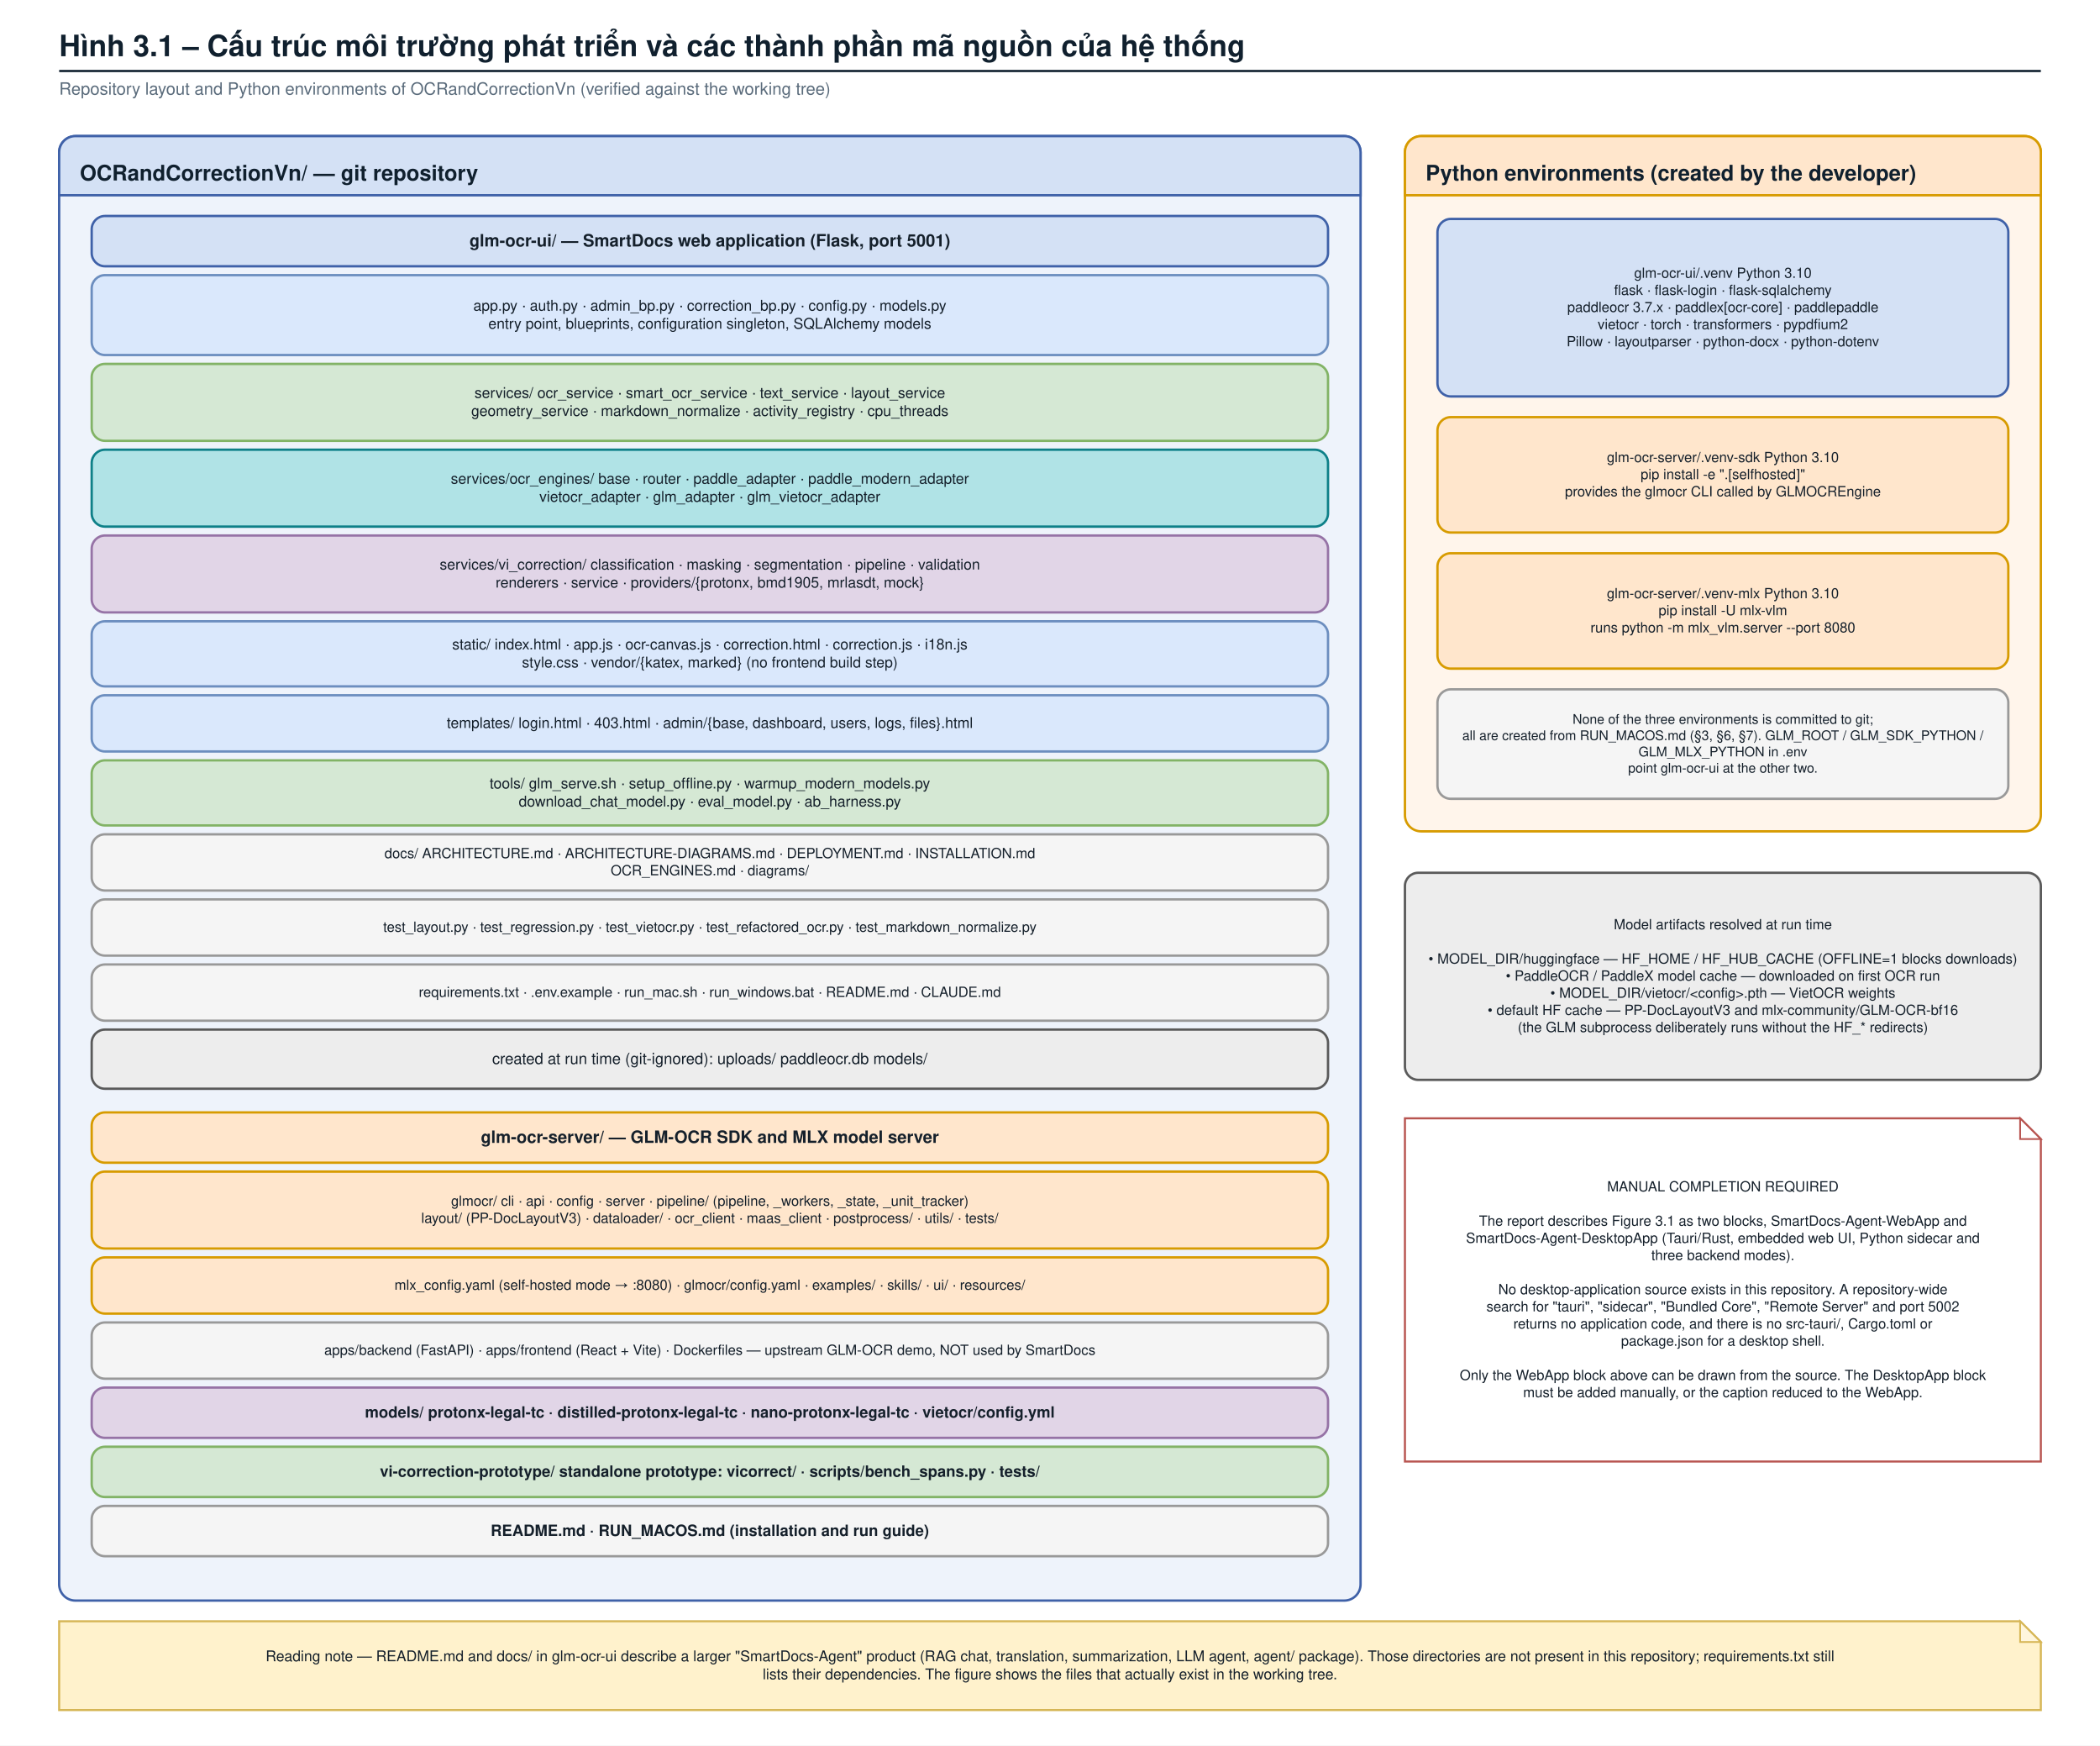
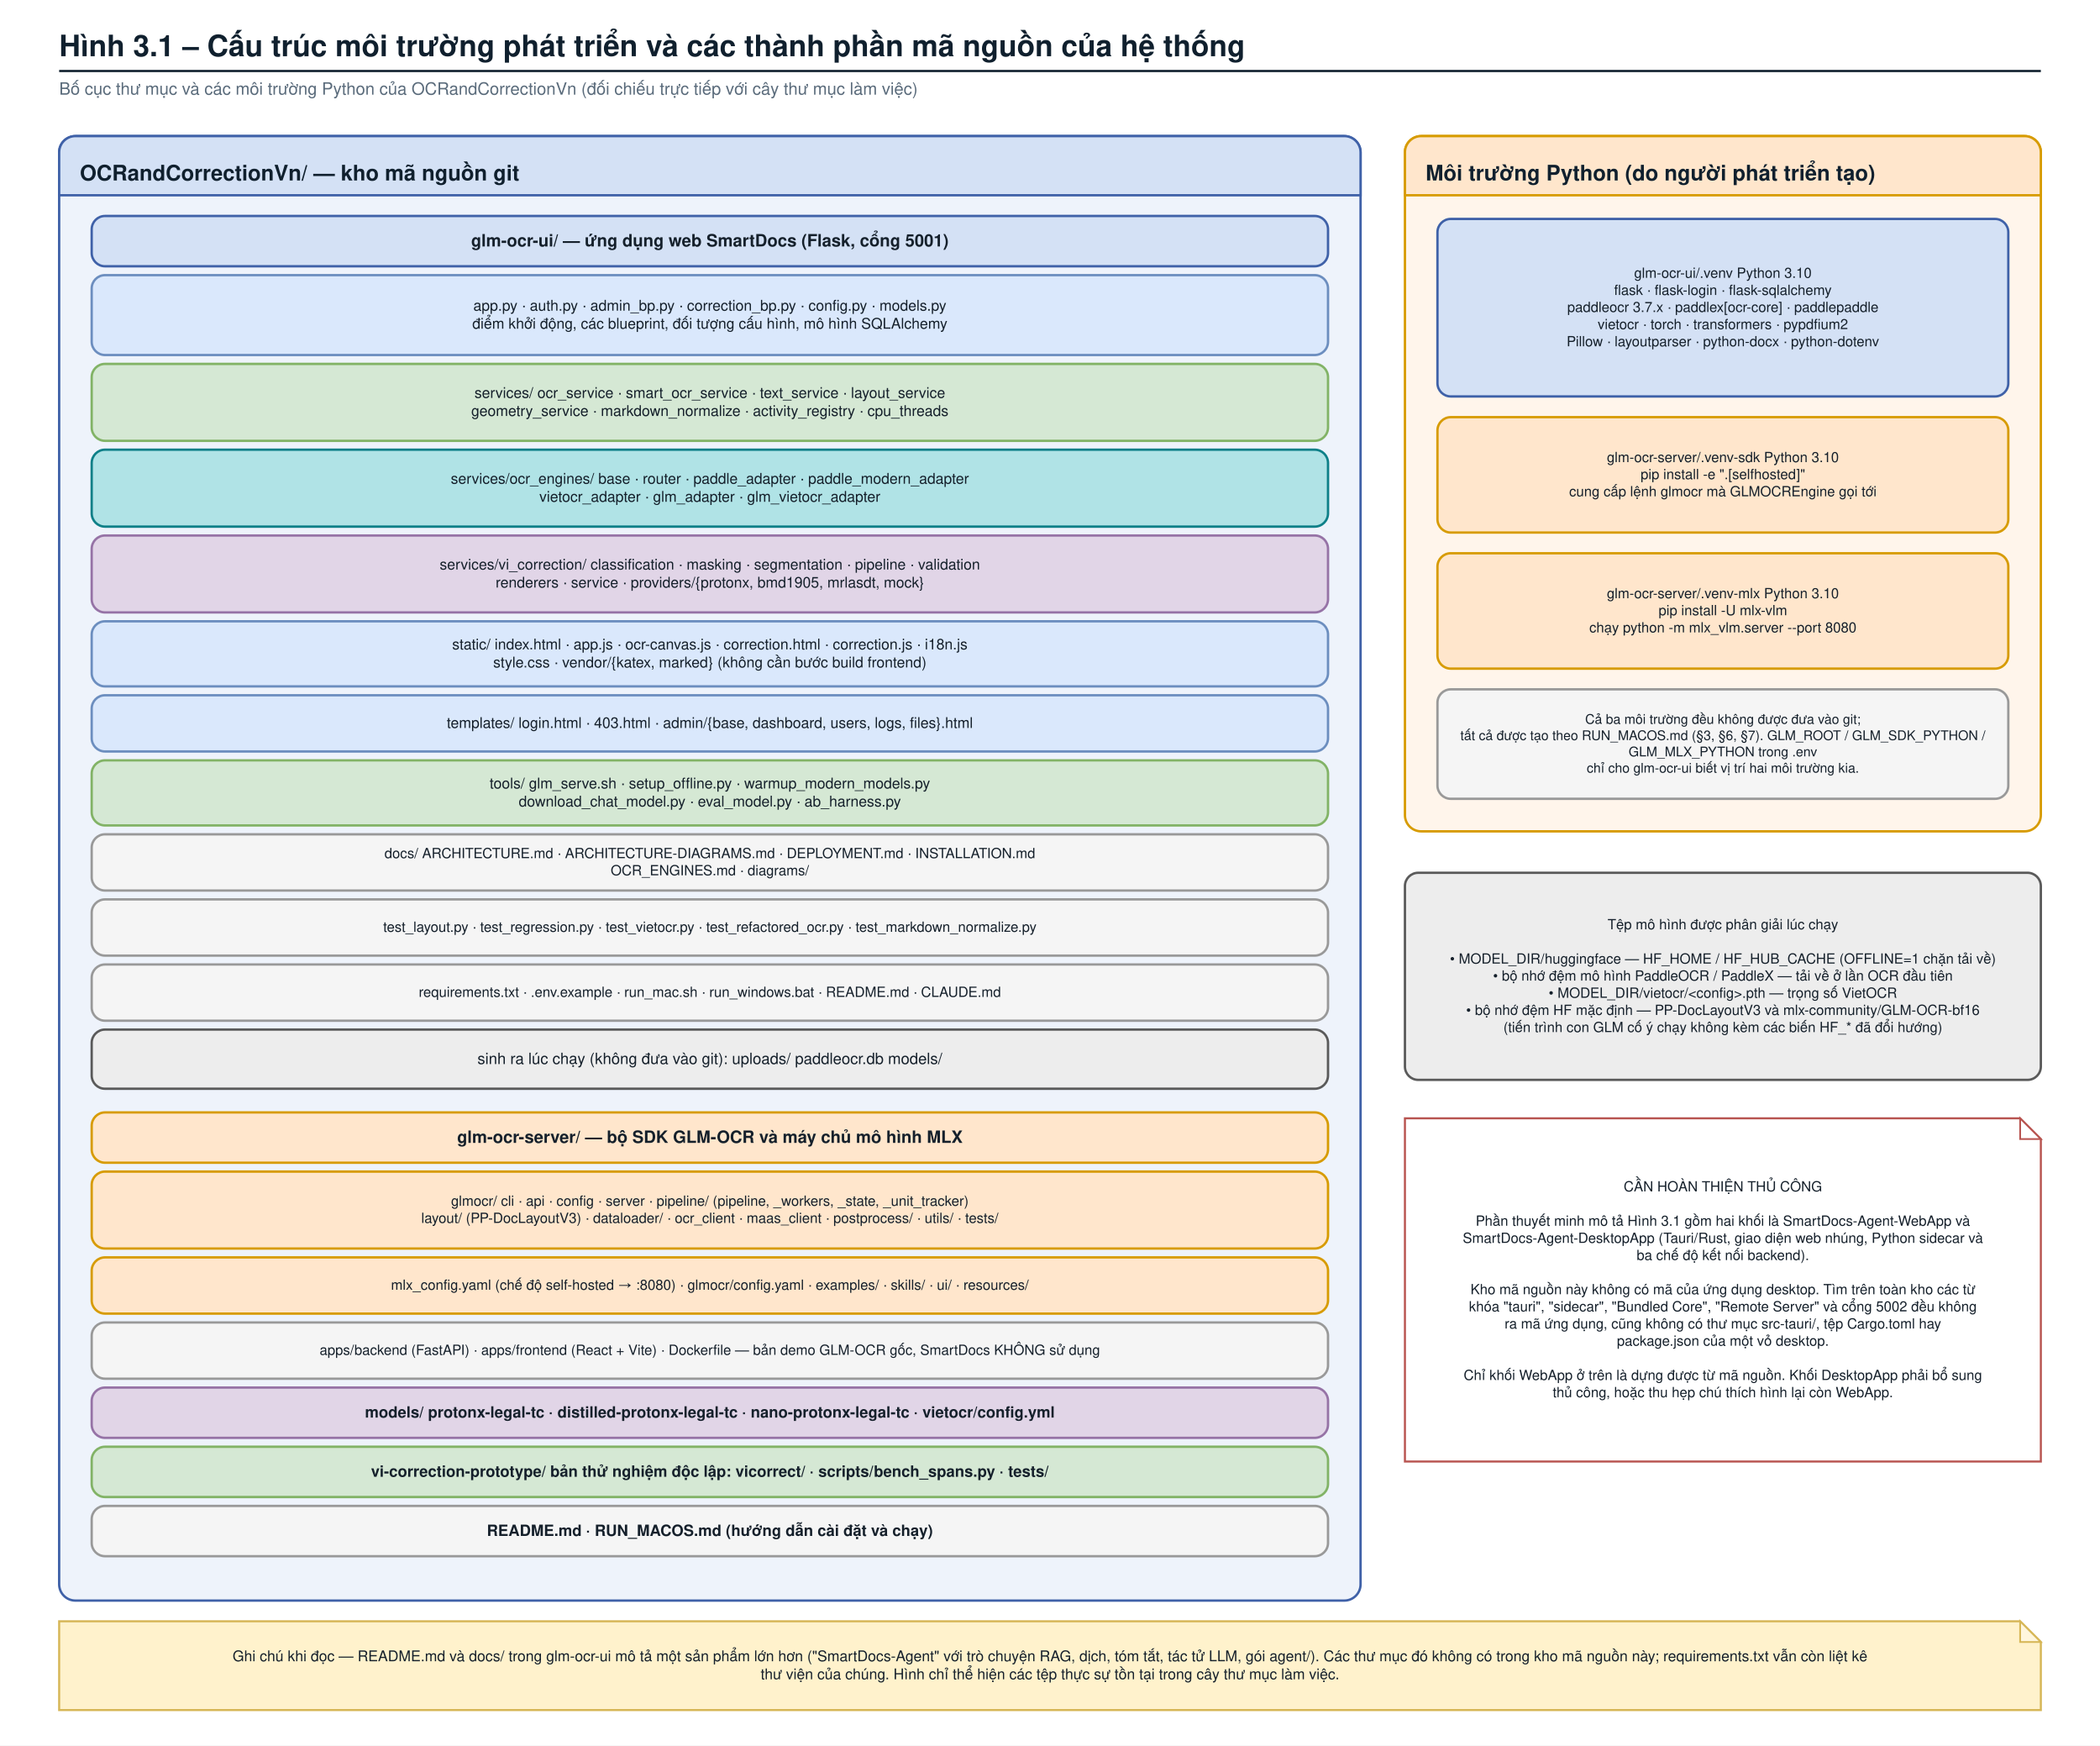
<svg xmlns="http://www.w3.org/2000/svg" width="1420" height="1180" viewBox="0 0 1420 1180" font-family="Helvetica, Arial, sans-serif">
  <defs>
    <marker id="arr_445" markerWidth="11" markerHeight="11" refX="8.5" refY="3.2" orient="auto" markerUnits="userSpaceOnUse">
      <path d="M0,0 L9,3.2 L0,6.4 Z" fill="#445" />
    </marker>
  </defs>
  <rect x="0" y="0" width="1420" height="1180" fill="#FFFFFF" />
  <text x="40" y="38" font-size="20" font-weight="700" fill="#10202E">Hình 3.1 – Cấu trúc môi trường phát triển và các thành phần mã nguồn của hệ thống</text>
  <line x1="40" y1="48" x2="1380" y2="48" stroke="#10202E" stroke-width="1.5" />
-   <text x="40" y="64" font-size="11.5" fill="#5A6B7B">Repository layout and Python environments of OCRandCorrectionVn (verified against the working tree)</text>
+   <text x="40" y="64" font-size="11.5" fill="#5A6B7B">Bố cục thư mục và các môi trường Python của OCRandCorrectionVn (đối chiếu trực tiếp với cây thư mục làm việc)</text>
  <rect x="40" y="92" width="880" height="990" rx="11" fill="#EEF3FB" stroke="#3F61A8" stroke-width="1.6" />
  <path d="M40.0,132.0 L40.0,103.0 A11,11 0 0 1 51.0,92.0 L909.0,92.0 A11,11 0 0 1 920.0,103.0 L920.0,132.0 Z" fill="#D4E1F5" stroke="#3F61A8" stroke-width="1.6" />
-   <text x="54.0" y="122.0" font-size="14.5" font-weight="700" fill="#10202E">OCRandCorrectionVn/   —   git repository</text>
+   <text x="54.0" y="122.0" font-size="14.5" font-weight="700" fill="#10202E">OCRandCorrectionVn/   —   kho mã nguồn git</text>
  <rect x="950" y="92" width="430" height="470" rx="11" fill="#FFF5EB" stroke="#D79B00" stroke-width="1.6" />
  <path d="M950.0,132.0 L950.0,103.0 A11,11 0 0 1 961.0,92.0 L1369.0,92.0 A11,11 0 0 1 1380.0,103.0 L1380.0,132.0 Z" fill="#FFE6CC" stroke="#D79B00" stroke-width="1.6" />
-   <text x="964.0" y="122.0" font-size="14.5" font-weight="700" fill="#10202E">Python environments  (created by the developer)</text>
+   <text x="964.0" y="122.0" font-size="14.5" font-weight="700" fill="#10202E">Môi trường Python  (do người phát triển tạo)</text>
  <rect x="62.0" y="146.0" width="836.0" height="34.0" rx="9" fill="#D4E1F5" stroke="#3F61A8" stroke-width="1.6" />
-   <text x="480.0" y="166.6" font-size="11.5" font-weight="700" fill="#15202B" text-anchor="middle">glm-ocr-ui/     —     SmartDocs web application (Flask, port 5001)</text>
+   <text x="480.0" y="166.6" font-size="11.5" font-weight="700" fill="#15202B" text-anchor="middle">glm-ocr-ui/     —     ứng dụng web SmartDocs (Flask, cổng 5001)</text>
  <rect x="62.0" y="186.0" width="836.0" height="54.0" rx="9" fill="#DAE8FC" stroke="#6C8EBF" stroke-width="1.6" />
  <text x="480.0" y="210.0" font-size="10.0" font-weight="400" fill="#15202B" text-anchor="middle">app.py · auth.py · admin_bp.py · correction_bp.py · config.py · models.py</text>
-   <text x="480.0" y="222.2" font-size="10.0" font-weight="400" fill="#15202B" text-anchor="middle">entry point, blueprints, configuration singleton, SQLAlchemy models</text>
+   <text x="480.0" y="222.2" font-size="10.0" font-weight="400" fill="#15202B" text-anchor="middle">điểm khởi động, các blueprint, đối tượng cấu hình, mô hình SQLAlchemy</text>
  <rect x="62.0" y="246.0" width="836.0" height="52.0" rx="9" fill="#D5E8D4" stroke="#82B366" stroke-width="1.6" />
  <text x="480.0" y="269.0" font-size="10.0" font-weight="400" fill="#15202B" text-anchor="middle">services/     ocr_service · smart_ocr_service · text_service · layout_service</text>
  <text x="480.0" y="281.2" font-size="10.0" font-weight="400" fill="#15202B" text-anchor="middle">geometry_service · markdown_normalize · activity_registry · cpu_threads</text>
  <rect x="62.0" y="304.0" width="836.0" height="52.0" rx="9" fill="#B0E3E6" stroke="#0E8088" stroke-width="1.6" />
  <text x="480.0" y="327.0" font-size="10.0" font-weight="400" fill="#15202B" text-anchor="middle">services/ocr_engines/     base · router · paddle_adapter · paddle_modern_adapter</text>
  <text x="480.0" y="339.2" font-size="10.0" font-weight="400" fill="#15202B" text-anchor="middle">vietocr_adapter · glm_adapter · glm_vietocr_adapter</text>
  <rect x="62.0" y="362.0" width="836.0" height="52.0" rx="9" fill="#E1D5E7" stroke="#9673A6" stroke-width="1.6" />
  <text x="480.0" y="385.0" font-size="10.0" font-weight="400" fill="#15202B" text-anchor="middle">services/vi_correction/     classification · masking · segmentation · pipeline · validation</text>
  <text x="480.0" y="397.2" font-size="10.0" font-weight="400" fill="#15202B" text-anchor="middle">renderers · service · providers/{protonx, bmd1905, mrlasdt, mock}</text>
  <rect x="62.0" y="420.0" width="836.0" height="44.0" rx="9" fill="#DAE8FC" stroke="#6C8EBF" stroke-width="1.6" />
  <text x="480.0" y="439.0" font-size="10.0" font-weight="400" fill="#15202B" text-anchor="middle">static/     index.html · app.js · ocr-canvas.js · correction.html · correction.js · i18n.js</text>
-   <text x="480.0" y="451.2" font-size="10.0" font-weight="400" fill="#15202B" text-anchor="middle">style.css · vendor/{katex, marked}   (no frontend build step)</text>
+   <text x="480.0" y="451.2" font-size="10.0" font-weight="400" fill="#15202B" text-anchor="middle">style.css · vendor/{katex, marked}   (không cần bước build frontend)</text>
  <rect x="62.0" y="470.0" width="836.0" height="38.0" rx="9" fill="#DAE8FC" stroke="#6C8EBF" stroke-width="1.6" />
  <text x="480.0" y="492.1" font-size="10.0" font-weight="400" fill="#15202B" text-anchor="middle">templates/     login.html · 403.html · admin/{base, dashboard, users, logs, files}.html</text>
  <rect x="62.0" y="514.0" width="836.0" height="44.0" rx="9" fill="#D5E8D4" stroke="#82B366" stroke-width="1.6" />
  <text x="480.0" y="533.0" font-size="10.0" font-weight="400" fill="#15202B" text-anchor="middle">tools/     glm_serve.sh · setup_offline.py · warmup_modern_models.py</text>
  <text x="480.0" y="545.2" font-size="10.0" font-weight="400" fill="#15202B" text-anchor="middle">download_chat_model.py · eval_model.py · ab_harness.py</text>
  <rect x="62.0" y="564.0" width="836.0" height="38.0" rx="9" fill="#F5F5F5" stroke="#999999" stroke-width="1.6" />
  <text x="480.0" y="580.1" font-size="9.5" font-weight="400" fill="#15202B" text-anchor="middle">docs/     ARCHITECTURE.md · ARCHITECTURE-DIAGRAMS.md · DEPLOYMENT.md · INSTALLATION.md</text>
  <text x="480.0" y="591.7" font-size="9.5" font-weight="400" fill="#15202B" text-anchor="middle">OCR_ENGINES.md · diagrams/</text>
  <rect x="62.0" y="608.0" width="836.0" height="38.0" rx="9" fill="#F5F5F5" stroke="#999999" stroke-width="1.6" />
  <text x="480.0" y="629.9" font-size="9.5" font-weight="400" fill="#15202B" text-anchor="middle">test_layout.py · test_regression.py · test_vietocr.py · test_refactored_ocr.py · test_markdown_normalize.py</text>
  <rect x="62.0" y="652.0" width="836.0" height="38.0" rx="9" fill="#F5F5F5" stroke="#999999" stroke-width="1.6" />
  <text x="480.0" y="673.9" font-size="9.5" font-weight="400" fill="#15202B" text-anchor="middle">requirements.txt · .env.example · run_mac.sh · run_windows.bat · README.md · CLAUDE.md</text>
  <rect x="62.0" y="696.0" width="836.0" height="40.0" rx="9" fill="#EDEDED" stroke="#5A5A5A" stroke-width="1.6" />
-   <text x="480.0" y="719.3" font-size="10.5" font-weight="400" fill="#15202B" text-anchor="middle">created at run time (git-ignored):     uploads/     paddleocr.db     models/</text>
+   <text x="480.0" y="719.3" font-size="10.5" font-weight="400" fill="#15202B" text-anchor="middle">sinh ra lúc chạy (không đưa vào git):     uploads/     paddleocr.db     models/</text>
  <rect x="62.0" y="752.0" width="836.0" height="34.0" rx="9" fill="#FFE6CC" stroke="#D79B00" stroke-width="1.6" />
-   <text x="480.0" y="772.6" font-size="11.5" font-weight="700" fill="#15202B" text-anchor="middle">glm-ocr-server/     —     GLM-OCR SDK and MLX model server</text>
+   <text x="480.0" y="772.6" font-size="11.5" font-weight="700" fill="#15202B" text-anchor="middle">glm-ocr-server/     —     bộ SDK GLM-OCR và máy chủ mô hình MLX</text>
  <rect x="62.0" y="792.0" width="836.0" height="52.0" rx="9" fill="#FFE6CC" stroke="#D79B00" stroke-width="1.6" />
  <text x="480.0" y="815.1" font-size="9.5" font-weight="400" fill="#15202B" text-anchor="middle">glmocr/     cli · api · config · server · pipeline/ (pipeline, _workers, _state, _unit_tracker)</text>
  <text x="480.0" y="826.7" font-size="9.5" font-weight="400" fill="#15202B" text-anchor="middle">layout/ (PP-DocLayoutV3) · dataloader/ · ocr_client · maas_client · postprocess/ · utils/ · tests/</text>
  <rect x="62.0" y="850.0" width="836.0" height="38.0" rx="9" fill="#FFE6CC" stroke="#D79B00" stroke-width="1.6" />
-   <text x="480.0" y="871.9" font-size="9.5" font-weight="400" fill="#15202B" text-anchor="middle">mlx_config.yaml (self-hosted mode → :8080) · glmocr/config.yaml · examples/ · skills/ · ui/ · resources/</text>
+   <text x="480.0" y="871.9" font-size="9.5" font-weight="400" fill="#15202B" text-anchor="middle">mlx_config.yaml (chế độ self-hosted → :8080) · glmocr/config.yaml · examples/ · skills/ · ui/ · resources/</text>
  <rect x="62.0" y="894.0" width="836.0" height="38.0" rx="9" fill="#F5F5F5" stroke="#999999" stroke-width="1.6" />
-   <text x="480.0" y="915.9" font-size="9.5" font-weight="400" fill="#15202B" text-anchor="middle">apps/backend (FastAPI) · apps/frontend (React + Vite) · Dockerfiles     —     upstream GLM-OCR demo, NOT used by SmartDocs</text>
+   <text x="480.0" y="915.9" font-size="9.5" font-weight="400" fill="#15202B" text-anchor="middle">apps/backend (FastAPI) · apps/frontend (React + Vite) · Dockerfile     —     bản demo GLM-OCR gốc, SmartDocs KHÔNG sử dụng</text>
  <rect x="62.0" y="938.0" width="836.0" height="34.0" rx="9" fill="#E1D5E7" stroke="#9673A6" stroke-width="1.6" />
  <text x="480.0" y="958.3" font-size="10.5" font-weight="700" fill="#15202B" text-anchor="middle">models/     protonx-legal-tc · distilled-protonx-legal-tc · nano-protonx-legal-tc · vietocr/config.yml</text>
  <rect x="62.0" y="978.0" width="836.0" height="34.0" rx="9" fill="#D5E8D4" stroke="#82B366" stroke-width="1.6" />
-   <text x="480.0" y="998.3" font-size="10.5" font-weight="700" fill="#15202B" text-anchor="middle">vi-correction-prototype/     standalone prototype: vicorrect/ · scripts/bench_spans.py · tests/</text>
+   <text x="480.0" y="998.3" font-size="10.5" font-weight="700" fill="#15202B" text-anchor="middle">vi-correction-prototype/     bản thử nghiệm độc lập: vicorrect/ · scripts/bench_spans.py · tests/</text>
  <rect x="62.0" y="1018.0" width="836.0" height="34.0" rx="9" fill="#F5F5F5" stroke="#999999" stroke-width="1.6" />
-   <text x="480.0" y="1038.3" font-size="10.5" font-weight="700" fill="#15202B" text-anchor="middle">README.md     ·     RUN_MACOS.md   (installation and run guide)</text>
+   <text x="480.0" y="1038.3" font-size="10.5" font-weight="700" fill="#15202B" text-anchor="middle">README.md     ·     RUN_MACOS.md   (hướng dẫn cài đặt và chạy)</text>
  <rect x="972.0" y="148.0" width="386.0" height="120.0" rx="9" fill="#D4E1F5" stroke="#3F61A8" stroke-width="1.6" />
  <text x="1165.0" y="187.8" font-size="9.5" font-weight="400" fill="#15202B" text-anchor="middle">glm-ocr-ui/.venv          Python 3.10</text>
  <text x="1165.0" y="199.4" font-size="9.5" font-weight="400" fill="#15202B" text-anchor="middle">flask · flask-login · flask-sqlalchemy</text>
  <text x="1165.0" y="210.9" font-size="9.5" font-weight="400" fill="#15202B" text-anchor="middle">paddleocr 3.7.x · paddlex[ocr-core] · paddlepaddle</text>
  <text x="1165.0" y="222.5" font-size="9.5" font-weight="400" fill="#15202B" text-anchor="middle">vietocr · torch · transformers · pypdfium2</text>
  <text x="1165.0" y="234.1" font-size="9.5" font-weight="400" fill="#15202B" text-anchor="middle">Pillow · layoutparser · python-docx · python-dotenv</text>
  <rect x="972.0" y="282.0" width="386.0" height="78.0" rx="9" fill="#FFE6CC" stroke="#D79B00" stroke-width="1.6" />
  <text x="1165.0" y="312.4" font-size="9.5" font-weight="400" fill="#15202B" text-anchor="middle">glm-ocr-server/.venv-sdk          Python 3.10</text>
  <text x="1165.0" y="323.9" font-size="9.5" font-weight="400" fill="#15202B" text-anchor="middle">pip install -e ".[selfhosted]"</text>
-   <text x="1165.0" y="335.5" font-size="9.5" font-weight="400" fill="#15202B" text-anchor="middle">provides the glmocr CLI called by GLMOCREngine</text>
+   <text x="1165.0" y="335.5" font-size="9.5" font-weight="400" fill="#15202B" text-anchor="middle">cung cấp lệnh glmocr mà GLMOCREngine gọi tới</text>
  <rect x="972.0" y="374.0" width="386.0" height="78.0" rx="9" fill="#FFE6CC" stroke="#D79B00" stroke-width="1.6" />
  <text x="1165.0" y="404.4" font-size="9.5" font-weight="400" fill="#15202B" text-anchor="middle">glm-ocr-server/.venv-mlx          Python 3.10</text>
  <text x="1165.0" y="415.9" font-size="9.5" font-weight="400" fill="#15202B" text-anchor="middle">pip install -U mlx-vlm</text>
-   <text x="1165.0" y="427.5" font-size="9.5" font-weight="400" fill="#15202B" text-anchor="middle">runs  python -m mlx_vlm.server --port 8080</text>
+   <text x="1165.0" y="427.5" font-size="9.5" font-weight="400" fill="#15202B" text-anchor="middle">chạy  python -m mlx_vlm.server --port 8080</text>
  <rect x="972.0" y="466.0" width="386.0" height="74.0" rx="9" fill="#F5F5F5" stroke="#999999" stroke-width="1.6" />
-   <text x="1165.0" y="489.3" font-size="9.0" font-weight="400" fill="#15202B" text-anchor="middle">None of the three environments is committed to git;</text>
-   <text x="1165.0" y="500.3" font-size="9.0" font-weight="400" fill="#15202B" text-anchor="middle">all are created from RUN_MACOS.md (§3, §6, §7). GLM_ROOT / GLM_SDK_PYTHON /</text>
-   <text x="1165.0" y="511.3" font-size="9.0" font-weight="400" fill="#15202B" text-anchor="middle">GLM_MLX_PYTHON in .env</text>
-   <text x="1165.0" y="522.3" font-size="9.0" font-weight="400" fill="#15202B" text-anchor="middle">point glm-ocr-ui at the other two.</text>
+   <text x="1165.0" y="489.3" font-size="9.0" font-weight="400" fill="#15202B" text-anchor="middle">Cả ba môi trường đều không được đưa vào git;</text>
+   <text x="1165.0" y="500.3" font-size="9.0" font-weight="400" fill="#15202B" text-anchor="middle">tất cả được tạo theo RUN_MACOS.md (§3, §6, §7). GLM_ROOT / GLM_SDK_PYTHON /</text>
+   <text x="1165.0" y="511.3" font-size="9.0" font-weight="400" fill="#15202B" text-anchor="middle">GLM_MLX_PYTHON trong .env</text>
+   <text x="1165.0" y="522.3" font-size="9.0" font-weight="400" fill="#15202B" text-anchor="middle">chỉ cho glm-ocr-ui biết vị trí hai môi trường kia.</text>
  <rect x="950.0" y="590.0" width="430.0" height="140.0" rx="9" fill="#EDEDED" stroke="#5A5A5A" stroke-width="1.6" />
-   <text x="1165.0" y="628.2" font-size="9.5" font-weight="400" fill="#15202B" text-anchor="middle">Model artifacts resolved at run time</text>
+   <text x="1165.0" y="628.2" font-size="9.5" font-weight="400" fill="#15202B" text-anchor="middle">Tệp mô hình được phân giải lúc chạy</text>
  <text x="1165.0" y="639.8" font-size="9.5" font-weight="400" fill="#15202B" text-anchor="middle" />
-   <text x="1165.0" y="651.4" font-size="9.5" font-weight="400" fill="#15202B" text-anchor="middle">• MODEL_DIR/huggingface  —  HF_HOME / HF_HUB_CACHE (OFFLINE=1 blocks downloads)</text>
-   <text x="1165.0" y="662.9" font-size="9.5" font-weight="400" fill="#15202B" text-anchor="middle">• PaddleOCR / PaddleX model cache  —  downloaded on first OCR run</text>
-   <text x="1165.0" y="674.5" font-size="9.5" font-weight="400" fill="#15202B" text-anchor="middle">• MODEL_DIR/vietocr/&lt;config&gt;.pth  —  VietOCR weights</text>
-   <text x="1165.0" y="686.1" font-size="9.5" font-weight="400" fill="#15202B" text-anchor="middle">• default HF cache  —  PP-DocLayoutV3 and mlx-community/GLM-OCR-bf16</text>
-   <text x="1165.0" y="697.7" font-size="9.5" font-weight="400" fill="#15202B" text-anchor="middle">(the GLM subprocess deliberately runs without the HF_* redirects)</text>
+   <text x="1165.0" y="651.4" font-size="9.5" font-weight="400" fill="#15202B" text-anchor="middle">• MODEL_DIR/huggingface  —  HF_HOME / HF_HUB_CACHE (OFFLINE=1 chặn tải về)</text>
+   <text x="1165.0" y="662.9" font-size="9.5" font-weight="400" fill="#15202B" text-anchor="middle">• bộ nhớ đệm mô hình PaddleOCR / PaddleX  —  tải về ở lần OCR đầu tiên</text>
+   <text x="1165.0" y="674.5" font-size="9.5" font-weight="400" fill="#15202B" text-anchor="middle">• MODEL_DIR/vietocr/&lt;config&gt;.pth  —  trọng số VietOCR</text>
+   <text x="1165.0" y="686.1" font-size="9.5" font-weight="400" fill="#15202B" text-anchor="middle">• bộ nhớ đệm HF mặc định  —  PP-DocLayoutV3 và mlx-community/GLM-OCR-bf16</text>
+   <text x="1165.0" y="697.7" font-size="9.5" font-weight="400" fill="#15202B" text-anchor="middle">(tiến trình con GLM cố ý chạy không kèm các biến HF_* đã đổi hướng)</text>
  <path d="M950.0,756.0 h416.0 l14.0,14.0 v218.0 h-430.0 z" fill="#FFFFFF" stroke="#B85450" stroke-width="1.4" />
  <path d="M1366.0,756.0 l14.0,14.0 h-14.0 z" fill="#FFFFFF" stroke="#B85450" stroke-width="1.2" />
-   <text x="1165.0" y="805.4" font-size="9.5" font-weight="400" fill="#15202B" text-anchor="middle">MANUAL COMPLETION REQUIRED</text>
+   <text x="1165.0" y="805.4" font-size="9.5" font-weight="400" fill="#15202B" text-anchor="middle">CẦN HOÀN THIỆN THỦ CÔNG</text>
  <text x="1165.0" y="817.0" font-size="9.5" font-weight="400" fill="#15202B" text-anchor="middle" />
-   <text x="1165.0" y="828.6" font-size="9.5" font-weight="400" fill="#15202B" text-anchor="middle">The report describes Figure 3.1 as two blocks, SmartDocs-Agent-WebApp and</text>
-   <text x="1165.0" y="840.2" font-size="9.5" font-weight="400" fill="#15202B" text-anchor="middle">SmartDocs-Agent-DesktopApp (Tauri/Rust, embedded web UI, Python sidecar and</text>
-   <text x="1165.0" y="851.8" font-size="9.5" font-weight="400" fill="#15202B" text-anchor="middle">three backend modes).</text>
+   <text x="1165.0" y="828.6" font-size="9.5" font-weight="400" fill="#15202B" text-anchor="middle">Phần thuyết minh mô tả Hình 3.1 gồm hai khối là SmartDocs-Agent-WebApp và</text>
+   <text x="1165.0" y="840.2" font-size="9.5" font-weight="400" fill="#15202B" text-anchor="middle">SmartDocs-Agent-DesktopApp (Tauri/Rust, giao diện web nhúng, Python sidecar và</text>
+   <text x="1165.0" y="851.8" font-size="9.5" font-weight="400" fill="#15202B" text-anchor="middle">ba chế độ kết nối backend).</text>
  <text x="1165.0" y="863.4" font-size="9.5" font-weight="400" fill="#15202B" text-anchor="middle" />
-   <text x="1165.0" y="874.9" font-size="9.5" font-weight="400" fill="#15202B" text-anchor="middle">No desktop-application source exists in this repository. A repository-wide</text>
-   <text x="1165.0" y="886.5" font-size="9.5" font-weight="400" fill="#15202B" text-anchor="middle">search for "tauri", "sidecar", "Bundled Core", "Remote Server" and port 5002</text>
-   <text x="1165.0" y="898.1" font-size="9.5" font-weight="400" fill="#15202B" text-anchor="middle">returns no application code, and there is no src-tauri/, Cargo.toml or</text>
-   <text x="1165.0" y="909.7" font-size="9.5" font-weight="400" fill="#15202B" text-anchor="middle">package.json for a desktop shell.</text>
+   <text x="1165.0" y="874.9" font-size="9.5" font-weight="400" fill="#15202B" text-anchor="middle">Kho mã nguồn này không có mã của ứng dụng desktop. Tìm trên toàn kho các từ</text>
+   <text x="1165.0" y="886.5" font-size="9.5" font-weight="400" fill="#15202B" text-anchor="middle">khóa "tauri", "sidecar", "Bundled Core", "Remote Server" và cổng 5002 đều không</text>
+   <text x="1165.0" y="898.1" font-size="9.5" font-weight="400" fill="#15202B" text-anchor="middle">ra mã ứng dụng, cũng không có thư mục src-tauri/, tệp Cargo.toml hay</text>
+   <text x="1165.0" y="909.7" font-size="9.5" font-weight="400" fill="#15202B" text-anchor="middle">package.json của một vỏ desktop.</text>
  <text x="1165.0" y="921.3" font-size="9.5" font-weight="400" fill="#15202B" text-anchor="middle" />
-   <text x="1165.0" y="932.9" font-size="9.5" font-weight="400" fill="#15202B" text-anchor="middle">Only the WebApp block above can be drawn from the source. The DesktopApp block</text>
-   <text x="1165.0" y="944.5" font-size="9.5" font-weight="400" fill="#15202B" text-anchor="middle">must be added manually, or the caption reduced to the WebApp.</text>
+   <text x="1165.0" y="932.9" font-size="9.5" font-weight="400" fill="#15202B" text-anchor="middle">Chỉ khối WebApp ở trên là dựng được từ mã nguồn. Khối DesktopApp phải bổ sung</text>
+   <text x="1165.0" y="944.5" font-size="9.5" font-weight="400" fill="#15202B" text-anchor="middle">thủ công, hoặc thu hẹp chú thích hình lại còn WebApp.</text>
  <path d="M40.0,1096.0 h1326.0 l14.0,14.0 v46.0 h-1340.0 z" fill="#FFF2CC" stroke="#D6B656" stroke-width="1.4" />
  <path d="M1366.0,1096.0 l14.0,14.0 h-14.0 z" fill="#FFF6DD" stroke="#D6B656" stroke-width="1.2" />
-   <text x="710.0" y="1123.0" font-size="10.0" font-weight="400" fill="#15202B" text-anchor="middle">Reading note — README.md and docs/ in glm-ocr-ui describe a larger "SmartDocs-Agent" product (RAG chat, translation, summarization, LLM agent, agent/ package). Those directories are not present in this repository; requirements.txt still</text>
-   <text x="710.0" y="1135.2" font-size="10.0" font-weight="400" fill="#15202B" text-anchor="middle">lists their dependencies. The figure shows the files that actually exist in the working tree.</text>
+   <text x="710.0" y="1123.0" font-size="10.0" font-weight="400" fill="#15202B" text-anchor="middle">Ghi chú khi đọc — README.md và docs/ trong glm-ocr-ui mô tả một sản phẩm lớn hơn ("SmartDocs-Agent" với trò chuyện RAG, dịch, tóm tắt, tác tử LLM, gói agent/). Các thư mục đó không có trong kho mã nguồn này; requirements.txt vẫn còn liệt kê</text>
+   <text x="710.0" y="1135.2" font-size="10.0" font-weight="400" fill="#15202B" text-anchor="middle">thư viện của chúng. Hình chỉ thể hiện các tệp thực sự tồn tại trong cây thư mục làm việc.</text>
</svg>
